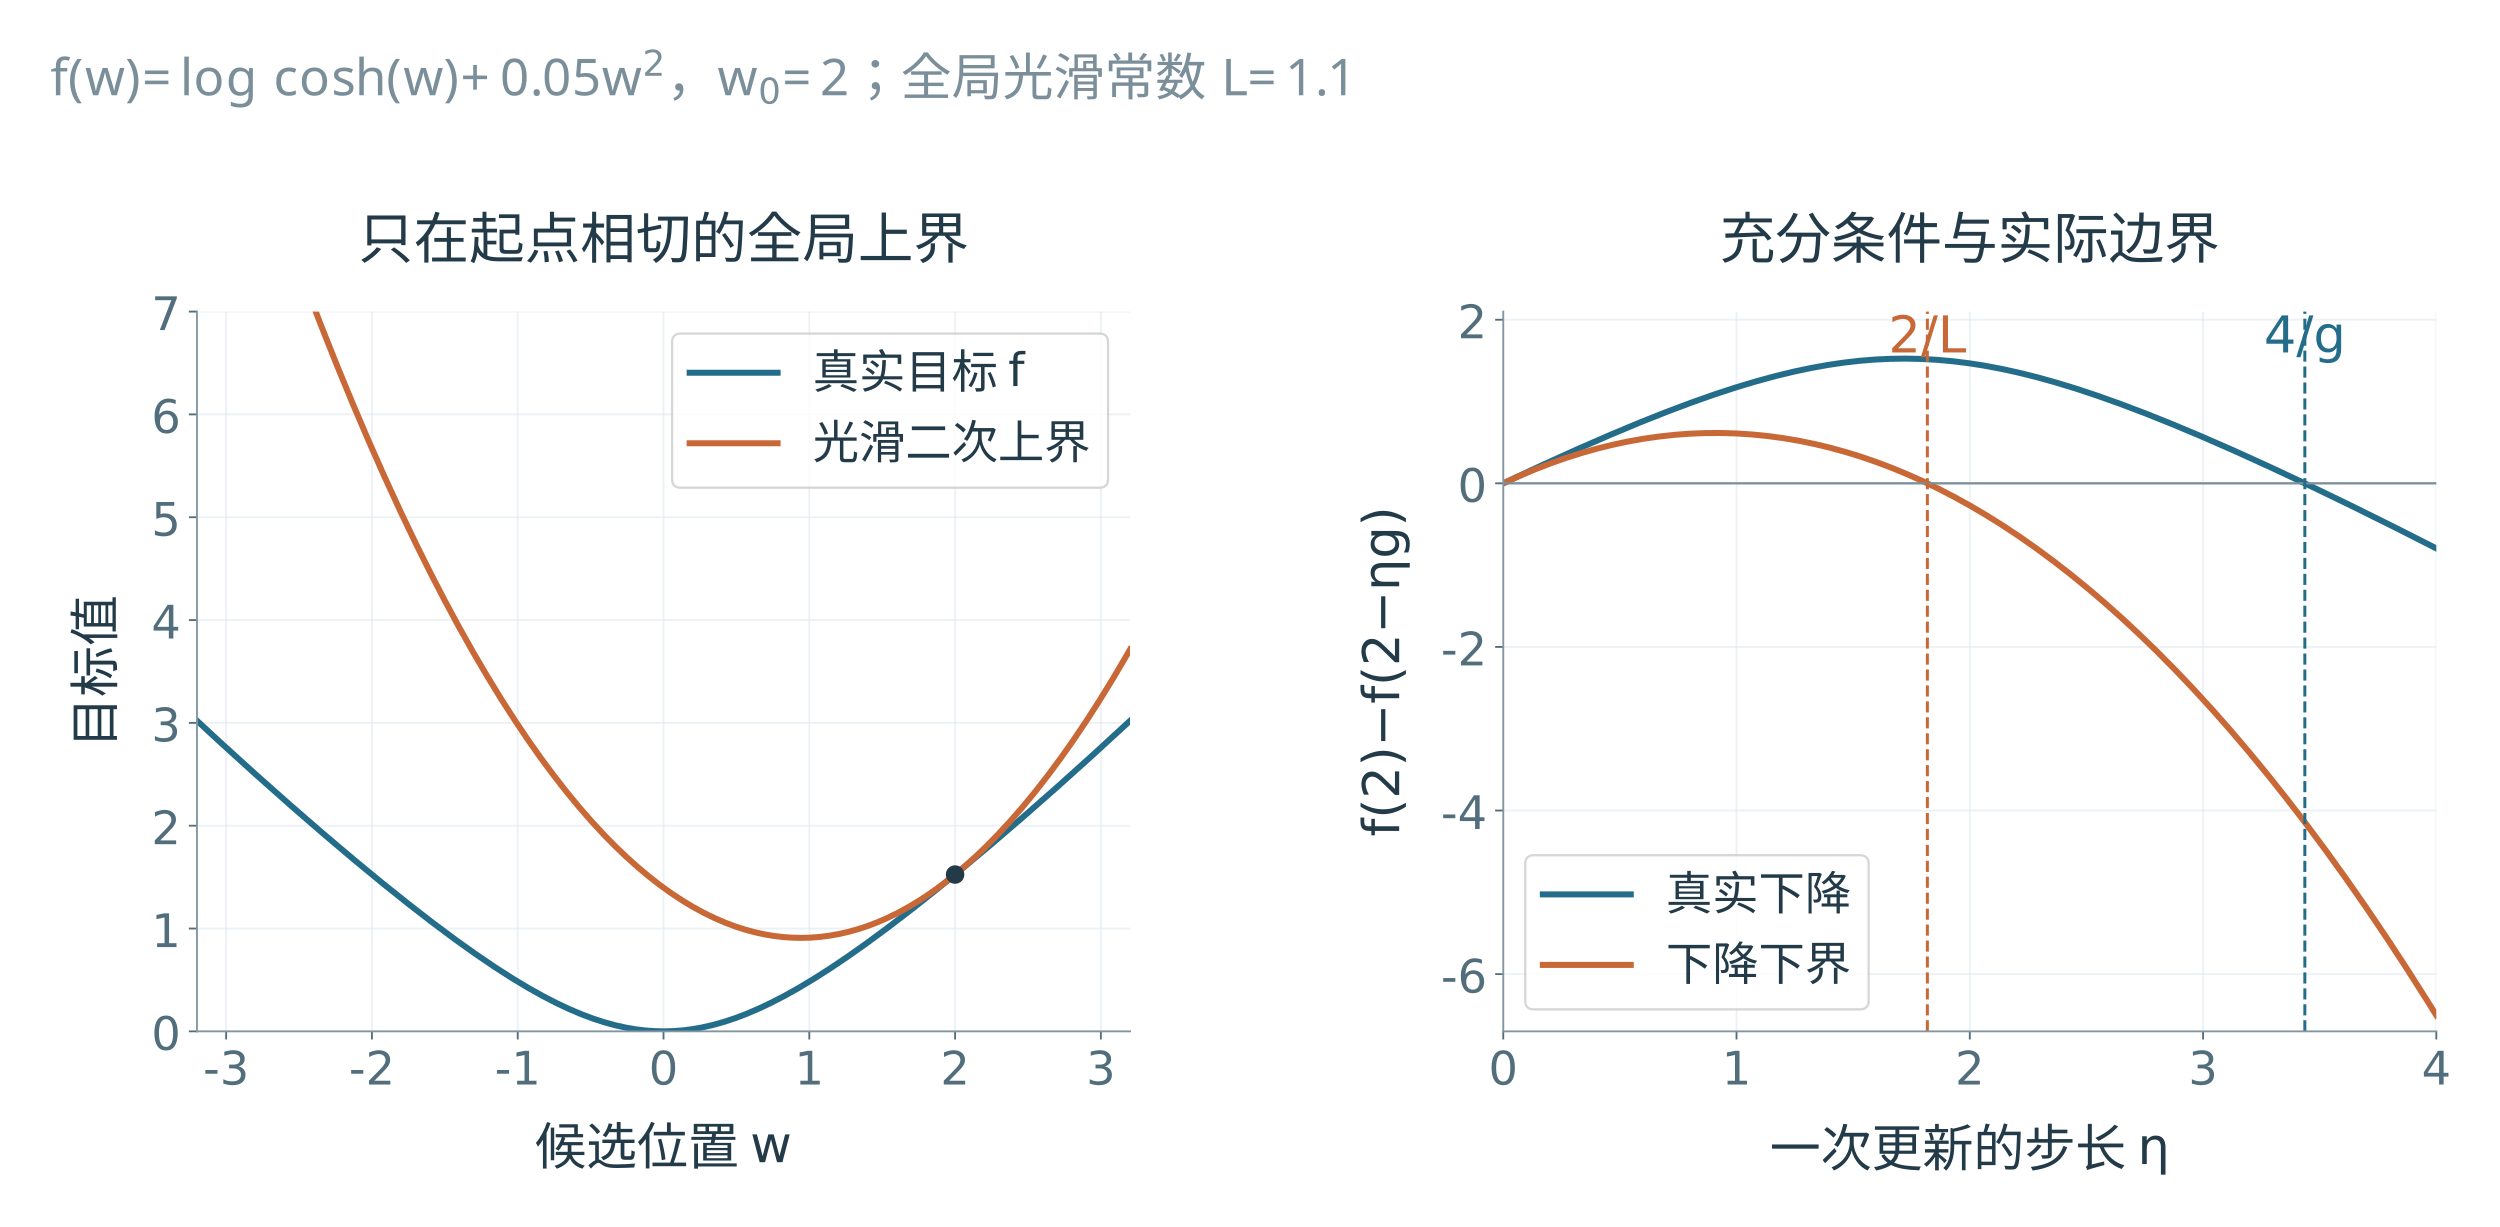
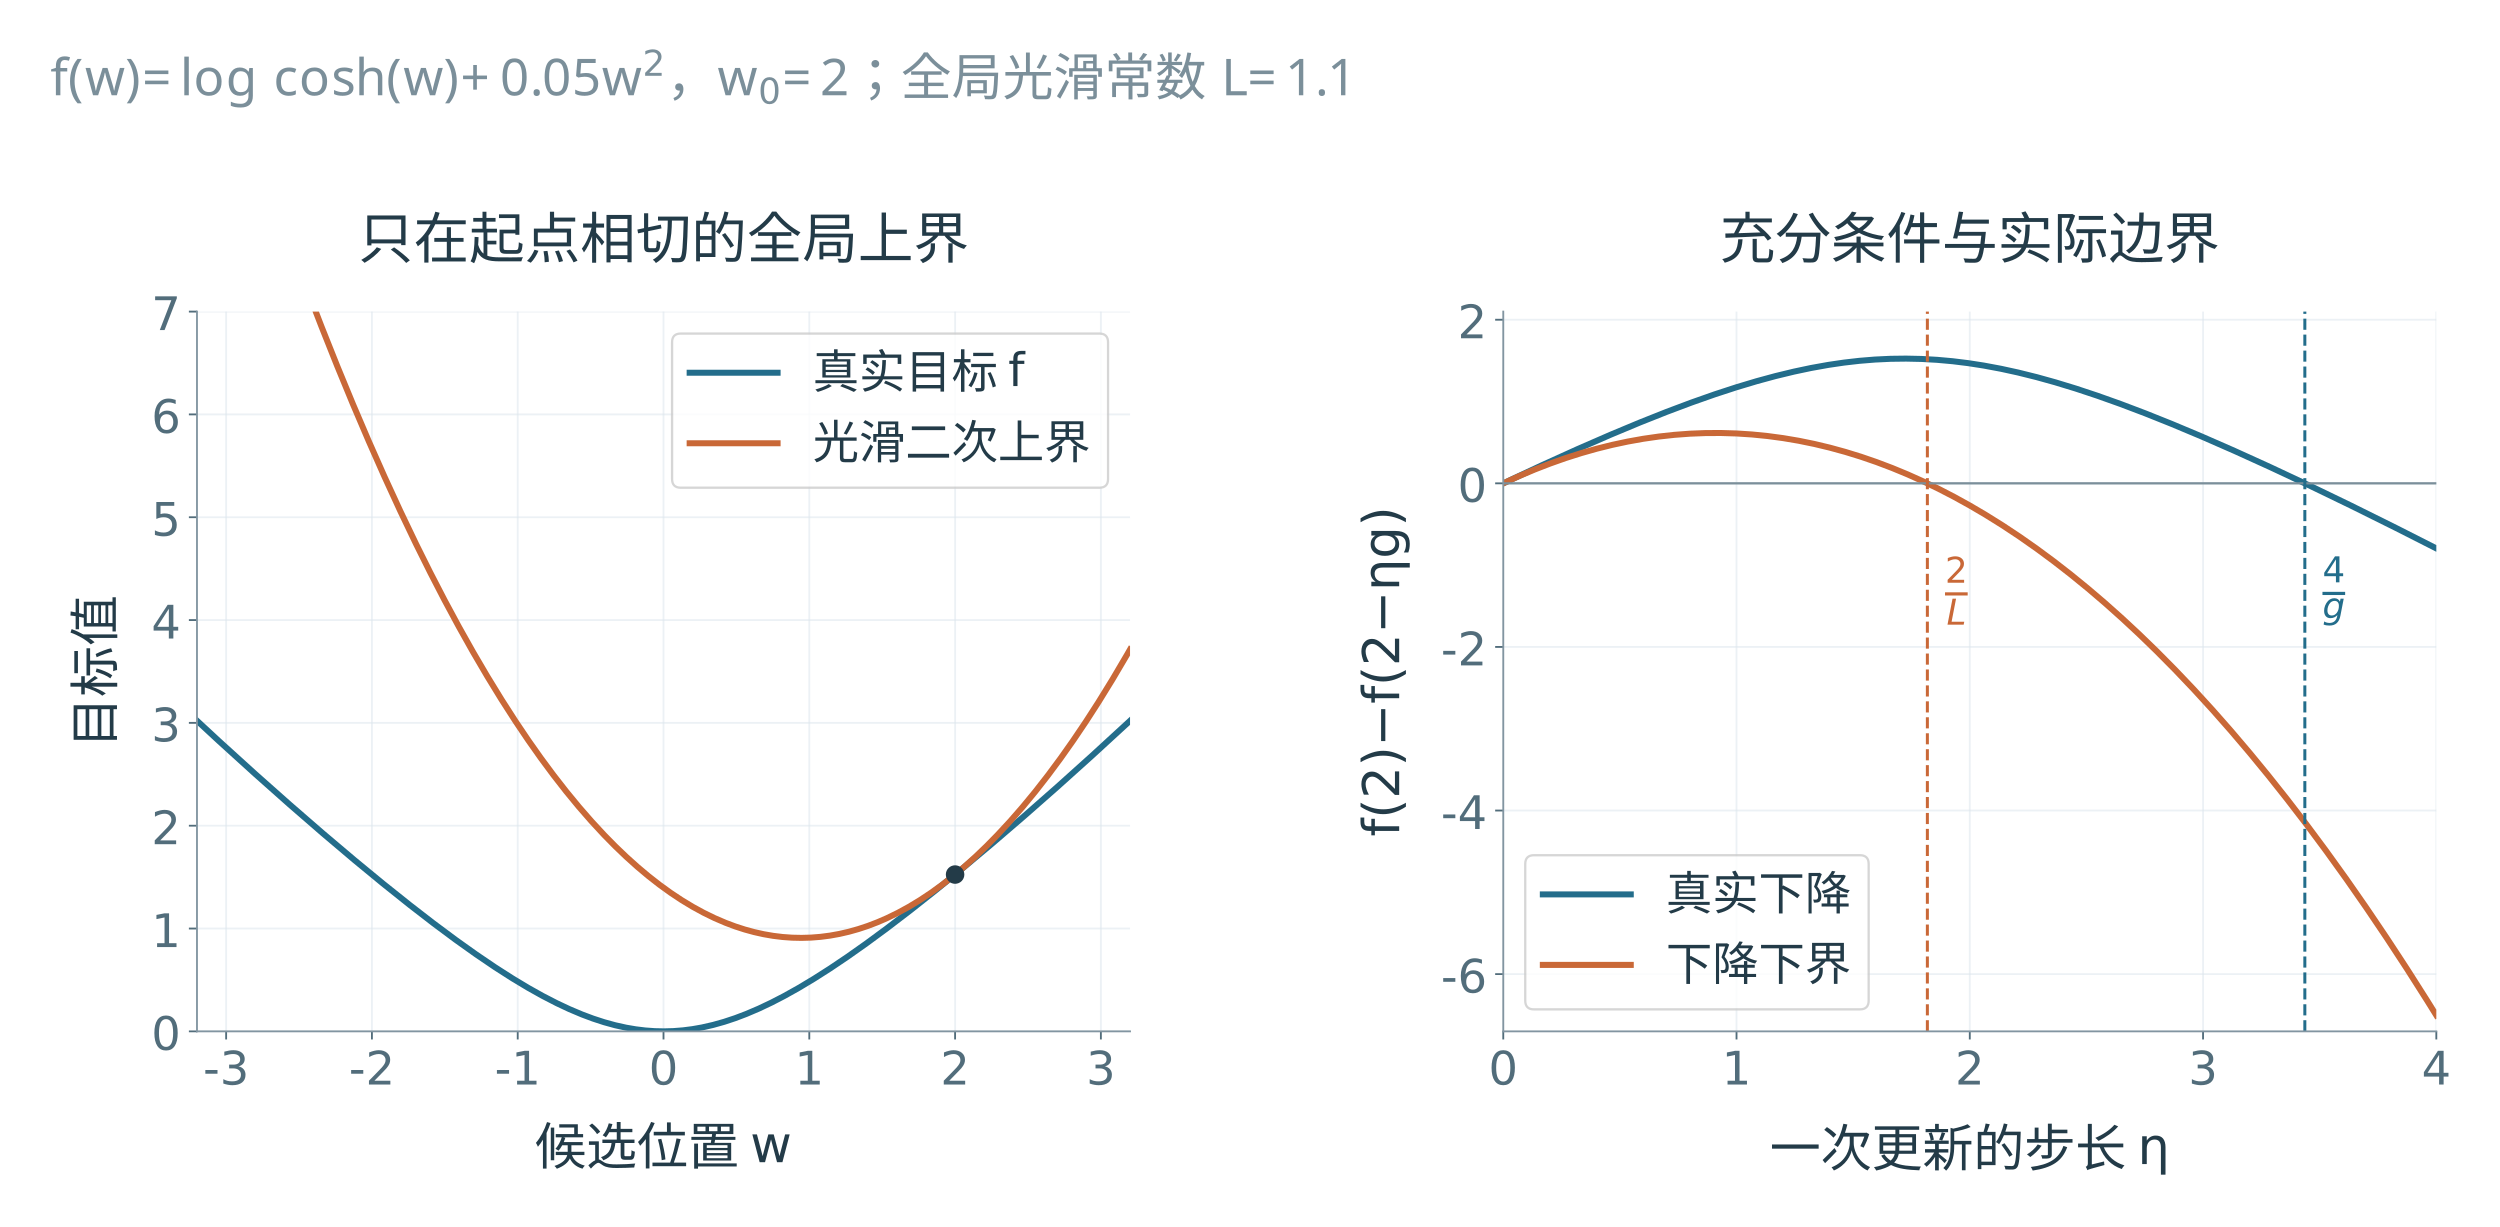
<svg xmlns="http://www.w3.org/2000/svg" xmlns:xlink="http://www.w3.org/1999/xlink" width="1152pt" height="565.081pt" viewBox="30.08 40.32 1080.32 529.92" version="1.1">
  <defs>
    <style type="text/css">*{stroke-linejoin: round; stroke-linecap: butt}</style>
  </defs>
  <g id="figure_1">
    <g id="patch_1">
      <path d="M 0 648 L 1152 648 L 1152 0 L 0 0 z " style="fill: #ffffff" />
    </g>
    <g id="axes_1">
      <g id="patch_2">
        <path d="M 115.2 486 L 518.4 486 L 518.4 174.96 L 115.2 174.96 z " style="fill: #ffffff" />
      </g>
      <g id="matplotlib.axis_1">
        <g id="xtick_1">
          <g id="line2d_1">
            <path d="M 127.8 486 L 127.8 174.96 " clip-path="url(#pe121638368)" style="fill: none; stroke: #dce6ec; stroke-opacity: 0.55; stroke-width: 0.8; stroke-linecap: square" />
          </g>
          <g id="line2d_2">
            <defs>
              <path id="m5c5f567e48" d="M 0 0 L 0 3.5 " style="stroke: #526d7b; stroke-width: 0.8" />
            </defs>
            <g>
              <use xlink:href="#m5c5f567e48" x="127.8" y="486" style="fill: #526d7b; stroke: #526d7b; stroke-width: 0.8" />
            </g>
          </g>
          <g id="text_1">
            <text style="font-size: 20px; font-family: 'Microsoft YaHei', 'DejaVu Sans'; text-anchor: middle; fill: #526d7b" x="127.8" y="508.988" transform="rotate(-0 127.8 508.9875)">-3</text>
          </g>
        </g>
        <g id="xtick_2">
          <g id="line2d_3">
            <path d="M 190.8 486 L 190.8 174.96 " clip-path="url(#pe121638368)" style="fill: none; stroke: #dce6ec; stroke-opacity: 0.55; stroke-width: 0.8; stroke-linecap: square" />
          </g>
          <g id="line2d_4">
            <g>
              <use xlink:href="#m5c5f567e48" x="190.8" y="486" style="fill: #526d7b; stroke: #526d7b; stroke-width: 0.8" />
            </g>
          </g>
          <g id="text_2">
            <text style="font-size: 20px; font-family: 'Microsoft YaHei', 'DejaVu Sans'; text-anchor: middle; fill: #526d7b" x="190.8" y="508.988" transform="rotate(-0 190.8 508.9875)">-2</text>
          </g>
        </g>
        <g id="xtick_3">
          <g id="line2d_5">
            <path d="M 253.8 486 L 253.8 174.96 " clip-path="url(#pe121638368)" style="fill: none; stroke: #dce6ec; stroke-opacity: 0.55; stroke-width: 0.8; stroke-linecap: square" />
          </g>
          <g id="line2d_6">
            <g>
              <use xlink:href="#m5c5f567e48" x="253.8" y="486" style="fill: #526d7b; stroke: #526d7b; stroke-width: 0.8" />
            </g>
          </g>
          <g id="text_3">
            <text style="font-size: 20px; font-family: 'Microsoft YaHei', 'DejaVu Sans'; text-anchor: middle; fill: #526d7b" x="253.8" y="508.988" transform="rotate(-0 253.8 508.9875)">-1</text>
          </g>
        </g>
        <g id="xtick_4">
          <g id="line2d_7">
            <path d="M 316.8 486 L 316.8 174.96 " clip-path="url(#pe121638368)" style="fill: none; stroke: #dce6ec; stroke-opacity: 0.55; stroke-width: 0.8; stroke-linecap: square" />
          </g>
          <g id="line2d_8">
            <g>
              <use xlink:href="#m5c5f567e48" x="316.8" y="486" style="fill: #526d7b; stroke: #526d7b; stroke-width: 0.8" />
            </g>
          </g>
          <g id="text_4">
            <text style="font-size: 20px; font-family: 'Microsoft YaHei', 'DejaVu Sans'; text-anchor: middle; fill: #526d7b" x="316.8" y="508.988" transform="rotate(-0 316.8 508.9875)">0</text>
          </g>
        </g>
        <g id="xtick_5">
          <g id="line2d_9">
            <path d="M 379.8 486 L 379.8 174.96 " clip-path="url(#pe121638368)" style="fill: none; stroke: #dce6ec; stroke-opacity: 0.55; stroke-width: 0.8; stroke-linecap: square" />
          </g>
          <g id="line2d_10">
            <g>
              <use xlink:href="#m5c5f567e48" x="379.8" y="486" style="fill: #526d7b; stroke: #526d7b; stroke-width: 0.8" />
            </g>
          </g>
          <g id="text_5">
            <text style="font-size: 20px; font-family: 'Microsoft YaHei', 'DejaVu Sans'; text-anchor: middle; fill: #526d7b" x="379.8" y="508.988" transform="rotate(-0 379.8 508.9875)">1</text>
          </g>
        </g>
        <g id="xtick_6">
          <g id="line2d_11">
            <path d="M 442.8 486 L 442.8 174.96 " clip-path="url(#pe121638368)" style="fill: none; stroke: #dce6ec; stroke-opacity: 0.55; stroke-width: 0.8; stroke-linecap: square" />
          </g>
          <g id="line2d_12">
            <g>
              <use xlink:href="#m5c5f567e48" x="442.8" y="486" style="fill: #526d7b; stroke: #526d7b; stroke-width: 0.8" />
            </g>
          </g>
          <g id="text_6">
            <text style="font-size: 20px; font-family: 'Microsoft YaHei', 'DejaVu Sans'; text-anchor: middle; fill: #526d7b" x="442.8" y="508.988" transform="rotate(-0 442.8 508.9875)">2</text>
          </g>
        </g>
        <g id="xtick_7">
          <g id="line2d_13">
            <path d="M 505.8 486 L 505.8 174.96 " clip-path="url(#pe121638368)" style="fill: none; stroke: #dce6ec; stroke-opacity: 0.55; stroke-width: 0.8; stroke-linecap: square" />
          </g>
          <g id="line2d_14">
            <g>
              <use xlink:href="#m5c5f567e48" x="505.8" y="486" style="fill: #526d7b; stroke: #526d7b; stroke-width: 0.8" />
            </g>
          </g>
          <g id="text_7">
            <text style="font-size: 20px; font-family: 'Microsoft YaHei', 'DejaVu Sans'; text-anchor: middle; fill: #526d7b" x="505.8" y="508.988" transform="rotate(-0 505.8 508.9875)">3</text>
          </g>
        </g>
        <g id="text_8">
          <text style="font-size: 22px; font-family: 'Microsoft YaHei', 'DejaVu Sans'; text-anchor: middle; fill: #233b48" x="316.8" y="543.546" transform="rotate(-0 316.8 543.5456)">候选位置 w</text>
        </g>
      </g>
      <g id="matplotlib.axis_2">
        <g id="ytick_1">
          <g id="line2d_15">
            <path d="M 115.2 486 L 518.4 486 " clip-path="url(#pe121638368)" style="fill: none; stroke: #dce6ec; stroke-opacity: 0.55; stroke-width: 0.8; stroke-linecap: square" />
          </g>
          <g id="line2d_16">
            <defs>
              <path id="mb8332b2b69" d="M 0 0 L -3.5 0 " style="stroke: #526d7b; stroke-width: 0.8" />
            </defs>
            <g>
              <use xlink:href="#mb8332b2b69" x="115.2" y="486" style="fill: #526d7b; stroke: #526d7b; stroke-width: 0.8" />
            </g>
          </g>
          <g id="text_9">
            <text style="font-size: 20px; font-family: 'Microsoft YaHei', 'DejaVu Sans'; text-anchor: end; fill: #526d7b" x="108.2" y="493.994" transform="rotate(-0 108.2 493.9937)">0</text>
          </g>
        </g>
        <g id="ytick_2">
          <g id="line2d_17">
            <path d="M 115.2 441.566 L 518.4 441.566 " clip-path="url(#pe121638368)" style="fill: none; stroke: #dce6ec; stroke-opacity: 0.55; stroke-width: 0.8; stroke-linecap: square" />
          </g>
          <g id="line2d_18">
            <g>
              <use xlink:href="#mb8332b2b69" x="115.2" y="441.566" style="fill: #526d7b; stroke: #526d7b; stroke-width: 0.8" />
            </g>
          </g>
          <g id="text_10">
            <text style="font-size: 20px; font-family: 'Microsoft YaHei', 'DejaVu Sans'; text-anchor: end; fill: #526d7b" x="108.2" y="449.559" transform="rotate(-0 108.2 449.5595)">1</text>
          </g>
        </g>
        <g id="ytick_3">
          <g id="line2d_19">
            <path d="M 115.2 397.131 L 518.4 397.131 " clip-path="url(#pe121638368)" style="fill: none; stroke: #dce6ec; stroke-opacity: 0.55; stroke-width: 0.8; stroke-linecap: square" />
          </g>
          <g id="line2d_20">
            <g>
              <use xlink:href="#mb8332b2b69" x="115.2" y="397.131" style="fill: #526d7b; stroke: #526d7b; stroke-width: 0.8" />
            </g>
          </g>
          <g id="text_11">
            <text style="font-size: 20px; font-family: 'Microsoft YaHei', 'DejaVu Sans'; text-anchor: end; fill: #526d7b" x="108.2" y="405.125" transform="rotate(-0 108.2 405.1252)">2</text>
          </g>
        </g>
        <g id="ytick_4">
          <g id="line2d_21">
            <path d="M 115.2 352.697 L 518.4 352.697 " clip-path="url(#pe121638368)" style="fill: none; stroke: #dce6ec; stroke-opacity: 0.55; stroke-width: 0.8; stroke-linecap: square" />
          </g>
          <g id="line2d_22">
            <g>
              <use xlink:href="#mb8332b2b69" x="115.2" y="352.697" style="fill: #526d7b; stroke: #526d7b; stroke-width: 0.8" />
            </g>
          </g>
          <g id="text_12">
            <text style="font-size: 20px; font-family: 'Microsoft YaHei', 'DejaVu Sans'; text-anchor: end; fill: #526d7b" x="108.2" y="360.691" transform="rotate(-0 108.2 360.6909)">3</text>
          </g>
        </g>
        <g id="ytick_5">
          <g id="line2d_23">
            <path d="M 115.2 308.263 L 518.4 308.263 " clip-path="url(#pe121638368)" style="fill: none; stroke: #dce6ec; stroke-opacity: 0.55; stroke-width: 0.8; stroke-linecap: square" />
          </g>
          <g id="line2d_24">
            <g>
              <use xlink:href="#mb8332b2b69" x="115.2" y="308.263" style="fill: #526d7b; stroke: #526d7b; stroke-width: 0.8" />
            </g>
          </g>
          <g id="text_13">
            <text style="font-size: 20px; font-family: 'Microsoft YaHei', 'DejaVu Sans'; text-anchor: end; fill: #526d7b" x="108.2" y="316.257" transform="rotate(-0 108.2 316.2566)">4</text>
          </g>
        </g>
        <g id="ytick_6">
          <g id="line2d_25">
            <path d="M 115.2 263.829 L 518.4 263.829 " clip-path="url(#pe121638368)" style="fill: none; stroke: #dce6ec; stroke-opacity: 0.55; stroke-width: 0.8; stroke-linecap: square" />
          </g>
          <g id="line2d_26">
            <g>
              <use xlink:href="#mb8332b2b69" x="115.2" y="263.829" style="fill: #526d7b; stroke: #526d7b; stroke-width: 0.8" />
            </g>
          </g>
          <g id="text_14">
            <text style="font-size: 20px; font-family: 'Microsoft YaHei', 'DejaVu Sans'; text-anchor: end; fill: #526d7b" x="108.2" y="271.822" transform="rotate(-0 108.2 271.8223)">5</text>
          </g>
        </g>
        <g id="ytick_7">
          <g id="line2d_27">
            <path d="M 115.2 219.394 L 518.4 219.394 " clip-path="url(#pe121638368)" style="fill: none; stroke: #dce6ec; stroke-opacity: 0.55; stroke-width: 0.8; stroke-linecap: square" />
          </g>
          <g id="line2d_28">
            <g>
              <use xlink:href="#mb8332b2b69" x="115.2" y="219.394" style="fill: #526d7b; stroke: #526d7b; stroke-width: 0.8" />
            </g>
          </g>
          <g id="text_15">
            <text style="font-size: 20px; font-family: 'Microsoft YaHei', 'DejaVu Sans'; text-anchor: end; fill: #526d7b" x="108.2" y="227.388" transform="rotate(-0 108.2 227.388)">6</text>
          </g>
        </g>
        <g id="ytick_8">
          <g id="line2d_29">
            <path d="M 115.2 174.96 L 518.4 174.96 " clip-path="url(#pe121638368)" style="fill: none; stroke: #dce6ec; stroke-opacity: 0.55; stroke-width: 0.8; stroke-linecap: square" />
          </g>
          <g id="line2d_30">
            <g>
              <use xlink:href="#mb8332b2b69" x="115.2" y="174.96" style="fill: #526d7b; stroke: #526d7b; stroke-width: 0.8" />
            </g>
          </g>
          <g id="text_16">
            <text style="font-size: 20px; font-family: 'Microsoft YaHei', 'DejaVu Sans'; text-anchor: end; fill: #526d7b" x="108.2" y="182.954" transform="rotate(-0 108.2 182.9538)">7</text>
          </g>
        </g>
        <g id="text_17">
          <text style="font-size: 22px; font-family: 'Microsoft YaHei', 'DejaVu Sans'; text-anchor: middle; fill: #233b48" x="79.003" y="330.48" transform="rotate(-90 79.00281 330.48)">目标值</text>
        </g>
      </g>
      <g id="line2d_31">
        <path d="M 108.9 345.911 L 124.597 360.46 L 140.295 374.707 L 155.31 388.038 L 169.643 400.473 L 183.292 412.022 L 195.577 422.138 L 207.18 431.409 L 217.417 439.32 L 226.972 446.432 L 235.845 452.756 L 244.035 458.309 L 251.542 463.117 L 258.368 467.217 L 264.51 470.654 L 270.652 473.822 L 276.113 476.387 L 281.572 478.693 L 286.35 480.481 L 291.127 482.04 L 295.905 483.355 L 300.683 484.416 L 304.777 485.115 L 308.873 485.614 L 312.967 485.91 L 317.062 486 L 321.158 485.883 L 325.252 485.561 L 329.348 485.036 L 333.442 484.312 L 338.22 483.223 L 342.998 481.88 L 347.775 480.296 L 352.553 478.483 L 358.012 476.151 L 363.473 473.562 L 368.933 470.739 L 375.075 467.308 L 381.9 463.215 L 388.725 458.861 L 396.233 453.81 L 404.423 448.031 L 413.295 441.499 L 423.533 433.668 L 434.452 425.022 L 446.055 415.555 L 459.022 404.683 L 472.673 392.947 L 487.005 380.337 L 502.02 366.835 L 517.717 352.419 L 518.4 351.786 L 518.4 351.786 " clip-path="url(#pe121638368)" style="fill: none; stroke: #236d8b; stroke-width: 2.6; stroke-linecap: square" />
      </g>
      <g id="line2d_32">
        <path d="M 108.9 5.881 L 117.09 32.42 L 124.597 56.023 L 132.105 78.931 L 139.613 101.145 L 147.12 122.666 L 154.627 143.492 L 162.135 163.624 L 168.96 181.323 L 175.785 198.449 L 182.61 215.001 L 189.435 230.98 L 196.26 246.385 L 203.085 261.216 L 209.91 275.474 L 216.053 287.815 L 222.195 299.692 L 228.338 311.104 L 234.48 322.052 L 240.623 332.535 L 246.765 342.553 L 252.907 352.107 L 258.368 360.209 L 263.827 367.944 L 269.288 375.311 L 274.748 382.312 L 280.207 388.945 L 285.668 395.212 L 291.127 401.111 L 295.905 405.972 L 300.683 410.551 L 305.46 414.85 L 310.238 418.867 L 315.015 422.604 L 319.793 426.059 L 324.57 429.233 L 329.348 432.126 L 334.125 434.738 L 338.902 437.069 L 343.68 439.119 L 347.775 440.653 L 351.87 441.979 L 355.965 443.1 L 360.06 444.014 L 364.155 444.721 L 368.25 445.222 L 372.345 445.516 L 376.44 445.604 L 380.535 445.485 L 384.63 445.16 L 388.725 444.628 L 392.82 443.89 L 396.915 442.945 L 401.01 441.794 L 405.105 440.436 L 409.2 438.872 L 413.295 437.101 L 418.072 434.774 L 422.85 432.166 L 427.627 429.277 L 432.405 426.106 L 437.183 422.655 L 441.96 418.923 L 446.738 414.909 L 451.515 410.615 L 456.293 406.039 L 461.07 401.183 L 466.53 395.288 L 471.99 389.026 L 477.45 382.397 L 482.91 375.401 L 488.37 368.038 L 493.83 360.308 L 499.29 352.21 L 504.75 343.746 L 510.892 333.784 L 517.035 323.358 L 518.4 320.978 L 518.4 320.978 " clip-path="url(#pe121638368)" style="fill: none; stroke: #c96837; stroke-width: 2.6; stroke-linecap: square" />
      </g>
      <g id="line2d_33">
        <defs>
          <path id="ma62a1a0b35" d="M 0 3.5 C 0.928 3.5 1.819 3.131 2.475 2.475 C 3.131 1.819 3.5 0.928 3.5 0 C 3.5 -0.928 3.131 -1.819 2.475 -2.475 C 1.819 -3.131 0.928 -3.5 0 -3.5 C -0.928 -3.5 -1.819 -3.131 -2.475 -2.475 C -3.131 -1.819 -3.5 -0.928 -3.5 0 C -3.5 0.928 -3.131 1.819 -2.475 2.475 C -1.819 3.131 -0.928 3.5 0 3.5 z " style="stroke: #233b48" />
        </defs>
        <g clip-path="url(#pe121638368)">
          <use xlink:href="#ma62a1a0b35" x="442.8" y="418.238" style="fill: #233b48; stroke: #233b48" />
        </g>
      </g>
      <g id="patch_3">
        <path d="M 115.2 486 L 115.2 174.96 " style="fill: none; stroke: #8295a1; stroke-width: 0.8; stroke-linejoin: miter; stroke-linecap: square" />
      </g>
      <g id="patch_4">
        <path d="M 115.2 486 L 518.4 486 " style="fill: none; stroke: #8295a1; stroke-width: 0.8; stroke-linejoin: miter; stroke-linecap: square" />
      </g>
      <g id="text_18">
        <text style="font-size: 24px; font-family: 'Microsoft YaHei', 'DejaVu Sans'; text-anchor: middle; fill: #233b48" x="316.8" y="151.96" transform="rotate(-0 316.8 151.96)">只在起点相切的全局上界</text>
      </g>
      <g id="legend_1">
        <g id="patch_5">
          <path d="M 324.3 251.079 L 505.1 251.079 Q 508.9 251.079 508.9 247.279 L 508.9 188.26 Q 508.9 184.46 505.1 184.46 L 324.3 184.46 Q 320.5 184.46 320.5 188.26 L 320.5 247.279 Q 320.5 251.079 324.3 251.079 z " style="fill: #ffffff; opacity: 0.8; stroke: #cccccc; stroke-linejoin: miter" />
        </g>
        <g id="line2d_34">
          <path d="M 328.1 201.398 L 347.1 201.398 L 366.1 201.398 " style="fill: none; stroke: #236d8b; stroke-width: 2.6; stroke-linecap: square" />
        </g>
        <g id="text_19">
          <text style="font-size: 20px; font-family: 'Microsoft YaHei', 'DejaVu Sans'; text-anchor: start; fill: #233b48" x="381.3" y="208.048" transform="rotate(-0 381.3 208.0475)">真实目标 f</text>
        </g>
        <g id="line2d_35">
          <path d="M 328.1 231.857 L 347.1 231.857 L 366.1 231.857 " style="fill: none; stroke: #c96837; stroke-width: 2.6; stroke-linecap: square" />
        </g>
        <g id="text_20">
          <text style="font-size: 20px; font-family: 'Microsoft YaHei', 'DejaVu Sans'; text-anchor: start; fill: #233b48" x="381.3" y="238.507" transform="rotate(-0 381.3 238.5069)">光滑二次上界</text>
        </g>
      </g>
    </g>
    <g id="axes_2">
      <g id="patch_6">
        <path d="M 679.68 486 L 1082.88 486 L 1082.88 174.96 L 679.68 174.96 z " style="fill: #ffffff" />
      </g>
      <g id="matplotlib.axis_3">
        <g id="xtick_8">
          <g id="line2d_36">
            <path d="M 679.68 486 L 679.68 174.96 " clip-path="url(#p5f5c3897b5)" style="fill: none; stroke: #dce6ec; stroke-opacity: 0.55; stroke-width: 0.8; stroke-linecap: square" />
          </g>
          <g id="line2d_37">
            <g>
              <use xlink:href="#m5c5f567e48" x="679.68" y="486" style="fill: #526d7b; stroke: #526d7b; stroke-width: 0.8" />
            </g>
          </g>
          <g id="text_21">
            <text style="font-size: 20px; font-family: 'Microsoft YaHei', 'DejaVu Sans'; text-anchor: middle; fill: #526d7b" x="679.68" y="508.988" transform="rotate(-0 679.68 508.9875)">0</text>
          </g>
        </g>
        <g id="xtick_9">
          <g id="line2d_38">
            <path d="M 780.48 486 L 780.48 174.96 " clip-path="url(#p5f5c3897b5)" style="fill: none; stroke: #dce6ec; stroke-opacity: 0.55; stroke-width: 0.8; stroke-linecap: square" />
          </g>
          <g id="line2d_39">
            <g>
              <use xlink:href="#m5c5f567e48" x="780.48" y="486" style="fill: #526d7b; stroke: #526d7b; stroke-width: 0.8" />
            </g>
          </g>
          <g id="text_22">
            <text style="font-size: 20px; font-family: 'Microsoft YaHei', 'DejaVu Sans'; text-anchor: middle; fill: #526d7b" x="780.48" y="508.988" transform="rotate(-0 780.48 508.9875)">1</text>
          </g>
        </g>
        <g id="xtick_10">
          <g id="line2d_40">
            <path d="M 881.28 486 L 881.28 174.96 " clip-path="url(#p5f5c3897b5)" style="fill: none; stroke: #dce6ec; stroke-opacity: 0.55; stroke-width: 0.8; stroke-linecap: square" />
          </g>
          <g id="line2d_41">
            <g>
              <use xlink:href="#m5c5f567e48" x="881.28" y="486" style="fill: #526d7b; stroke: #526d7b; stroke-width: 0.8" />
            </g>
          </g>
          <g id="text_23">
            <text style="font-size: 20px; font-family: 'Microsoft YaHei', 'DejaVu Sans'; text-anchor: middle; fill: #526d7b" x="881.28" y="508.988" transform="rotate(-0 881.28 508.9875)">2</text>
          </g>
        </g>
        <g id="xtick_11">
          <g id="line2d_42">
            <path d="M 982.08 486 L 982.08 174.96 " clip-path="url(#p5f5c3897b5)" style="fill: none; stroke: #dce6ec; stroke-opacity: 0.55; stroke-width: 0.8; stroke-linecap: square" />
          </g>
          <g id="line2d_43">
            <g>
              <use xlink:href="#m5c5f567e48" x="982.08" y="486" style="fill: #526d7b; stroke: #526d7b; stroke-width: 0.8" />
            </g>
          </g>
          <g id="text_24">
            <text style="font-size: 20px; font-family: 'Microsoft YaHei', 'DejaVu Sans'; text-anchor: middle; fill: #526d7b" x="982.08" y="508.988" transform="rotate(-0 982.08 508.9875)">3</text>
          </g>
        </g>
        <g id="xtick_12">
          <g id="line2d_44">
            <path d="M 1082.88 486 L 1082.88 174.96 " clip-path="url(#p5f5c3897b5)" style="fill: none; stroke: #dce6ec; stroke-opacity: 0.55; stroke-width: 0.8; stroke-linecap: square" />
          </g>
          <g id="line2d_45">
            <g>
              <use xlink:href="#m5c5f567e48" x="1082.88" y="486" style="fill: #526d7b; stroke: #526d7b; stroke-width: 0.8" />
            </g>
          </g>
          <g id="text_25">
            <text style="font-size: 20px; font-family: 'Microsoft YaHei', 'DejaVu Sans'; text-anchor: middle; fill: #526d7b" x="1082.88" y="508.988" transform="rotate(-0 1082.88 508.9875)">4</text>
          </g>
        </g>
        <g id="text_26">
          <text style="font-size: 22px; font-family: 'Microsoft YaHei', 'DejaVu Sans'; text-anchor: middle; fill: #233b48" x="881.28" y="544.36" transform="rotate(-0 881.28 544.3603)">一次更新的步长 η</text>
        </g>
      </g>
      <g id="matplotlib.axis_4">
        <g id="ytick_9">
          <g id="line2d_46">
            <path d="M 679.68 461.258 L 1082.88 461.258 " clip-path="url(#p5f5c3897b5)" style="fill: none; stroke: #dce6ec; stroke-opacity: 0.55; stroke-width: 0.8; stroke-linecap: square" />
          </g>
          <g id="line2d_47">
            <g>
              <use xlink:href="#mb8332b2b69" x="679.68" y="461.258" style="fill: #526d7b; stroke: #526d7b; stroke-width: 0.8" />
            </g>
          </g>
          <g id="text_27">
            <text style="font-size: 20px; font-family: 'Microsoft YaHei', 'DejaVu Sans'; text-anchor: end; fill: #526d7b" x="672.68" y="469.252" transform="rotate(-0 672.68 469.2519)">-6</text>
          </g>
        </g>
        <g id="ytick_10">
          <g id="line2d_48">
            <path d="M 679.68 390.567 L 1082.88 390.567 " clip-path="url(#p5f5c3897b5)" style="fill: none; stroke: #dce6ec; stroke-opacity: 0.55; stroke-width: 0.8; stroke-linecap: square" />
          </g>
          <g id="line2d_49">
            <g>
              <use xlink:href="#mb8332b2b69" x="679.68" y="390.567" style="fill: #526d7b; stroke: #526d7b; stroke-width: 0.8" />
            </g>
          </g>
          <g id="text_28">
            <text style="font-size: 20px; font-family: 'Microsoft YaHei', 'DejaVu Sans'; text-anchor: end; fill: #526d7b" x="672.68" y="398.561" transform="rotate(-0 672.68 398.561)">-4</text>
          </g>
        </g>
        <g id="ytick_11">
          <g id="line2d_50">
            <path d="M 679.68 319.876 L 1082.88 319.876 " clip-path="url(#p5f5c3897b5)" style="fill: none; stroke: #dce6ec; stroke-opacity: 0.55; stroke-width: 0.8; stroke-linecap: square" />
          </g>
          <g id="line2d_51">
            <g>
              <use xlink:href="#mb8332b2b69" x="679.68" y="319.876" style="fill: #526d7b; stroke: #526d7b; stroke-width: 0.8" />
            </g>
          </g>
          <g id="text_29">
            <text style="font-size: 20px; font-family: 'Microsoft YaHei', 'DejaVu Sans'; text-anchor: end; fill: #526d7b" x="672.68" y="327.87" transform="rotate(-0 672.68 327.8701)">-2</text>
          </g>
        </g>
        <g id="ytick_12">
          <g id="line2d_52">
            <path d="M 679.68 249.185 L 1082.88 249.185 " clip-path="url(#p5f5c3897b5)" style="fill: none; stroke: #dce6ec; stroke-opacity: 0.55; stroke-width: 0.8; stroke-linecap: square" />
          </g>
          <g id="line2d_53">
            <g>
              <use xlink:href="#mb8332b2b69" x="679.68" y="249.185" style="fill: #526d7b; stroke: #526d7b; stroke-width: 0.8" />
            </g>
          </g>
          <g id="text_30">
            <text style="font-size: 20px; font-family: 'Microsoft YaHei', 'DejaVu Sans'; text-anchor: end; fill: #526d7b" x="672.68" y="257.179" transform="rotate(-0 672.68 257.1792)">0</text>
          </g>
        </g>
        <g id="ytick_13">
          <g id="line2d_54">
            <path d="M 679.68 178.495 L 1082.88 178.495 " clip-path="url(#p5f5c3897b5)" style="fill: none; stroke: #dce6ec; stroke-opacity: 0.55; stroke-width: 0.8; stroke-linecap: square" />
          </g>
          <g id="line2d_55">
            <g>
              <use xlink:href="#mb8332b2b69" x="679.68" y="178.495" style="fill: #526d7b; stroke: #526d7b; stroke-width: 0.8" />
            </g>
          </g>
          <g id="text_31">
            <text style="font-size: 20px; font-family: 'Microsoft YaHei', 'DejaVu Sans'; text-anchor: end; fill: #526d7b" x="672.68" y="186.488" transform="rotate(-0 672.68 186.4883)">2</text>
          </g>
        </g>
        <g id="text_32">
          <text style="font-size: 22px; font-family: 'Microsoft YaHei', 'DejaVu Sans'; text-anchor: middle; fill: #233b48" x="634.702" y="330.48" transform="rotate(-90 634.7025 330.48)">f(2)−f(2−ηg)</text>
        </g>
      </g>
      <g id="line2d_56">
        <path d="M 679.68 249.185 L 696.48 241.323 L 711.936 234.328 L 726.048 228.18 L 738.816 222.853 L 750.24 218.315 L 760.992 214.275 L 771.072 210.725 L 780.48 207.652 L 789.216 205.035 L 797.28 202.844 L 805.344 200.892 L 812.736 199.331 L 820.128 198.005 L 826.848 197.016 L 833.568 196.242 L 840.288 195.693 L 847.008 195.373 L 853.728 195.285 L 860.448 195.432 L 867.168 195.811 L 873.888 196.418 L 880.608 197.248 L 887.328 198.29 L 894.72 199.672 L 902.112 201.285 L 910.176 203.29 L 918.24 205.529 L 926.976 208.193 L 936.384 211.31 L 946.464 214.901 L 957.216 218.98 L 968.64 223.553 L 981.408 228.912 L 995.52 235.091 L 1010.976 242.113 L 1027.776 250 L 1045.92 258.769 L 1065.408 268.44 L 1082.88 277.307 L 1082.88 277.307 " clip-path="url(#p5f5c3897b5)" style="fill: none; stroke: #236d8b; stroke-width: 2.6; stroke-linecap: square" />
      </g>
      <g id="line2d_57">
        <path d="M 679.68 249.185 L 686.4 246.11 L 693.12 243.268 L 699.84 240.661 L 706.56 238.287 L 713.28 236.148 L 720 234.243 L 726.72 232.572 L 733.44 231.136 L 740.16 229.933 L 746.88 228.965 L 753.6 228.23 L 760.32 227.73 L 767.04 227.464 L 773.76 227.432 L 780.48 227.634 L 787.2 228.071 L 793.92 228.741 L 800.64 229.646 L 807.36 230.784 L 814.08 232.157 L 820.8 233.764 L 827.52 235.606 L 834.24 237.681 L 840.96 239.99 L 847.68 242.534 L 854.4 245.312 L 861.12 248.323 L 867.84 251.569 L 874.56 255.05 L 881.28 258.764 L 888 262.712 L 895.392 267.326 L 902.784 272.223 L 910.176 277.403 L 917.568 282.867 L 924.96 288.614 L 932.352 294.644 L 939.744 300.957 L 947.136 307.554 L 954.528 314.434 L 961.92 321.598 L 969.984 329.735 L 978.048 338.21 L 986.112 347.022 L 994.176 356.172 L 1002.24 365.658 L 1010.304 375.482 L 1018.368 385.642 L 1026.432 396.14 L 1035.168 407.893 L 1043.904 420.042 L 1052.64 432.587 L 1061.376 445.527 L 1070.112 458.863 L 1078.848 472.594 L 1082.88 479.066 L 1082.88 479.066 " clip-path="url(#p5f5c3897b5)" style="fill: none; stroke: #c96837; stroke-width: 2.6; stroke-linecap: square" />
      </g>
      <g id="line2d_58">
        <path d="M 679.68 249.185 L 1082.88 249.185 " clip-path="url(#p5f5c3897b5)" style="fill: none; stroke: #7b8f9a; stroke-linecap: square" />
      </g>
      <g id="line2d_59">
        <path d="M 862.953 486 L 862.953 174.96 " clip-path="url(#p5f5c3897b5)" style="fill: none; stroke-dasharray: 4.81,2.08; stroke-dashoffset: 0; stroke: #c96837; stroke-width: 1.3" />
      </g>
      <g id="line2d_60">
        <path d="M 1026.064 486 L 1026.064 174.96 " clip-path="url(#p5f5c3897b5)" style="fill: none; stroke-dasharray: 4.81,2.08; stroke-dashoffset: 0; stroke: #236d8b; stroke-width: 1.3" />
      </g>
      <g id="patch_7">
        <path d="M 679.68 486 L 679.68 174.96 " style="fill: none; stroke: #8295a1; stroke-width: 0.8; stroke-linejoin: miter; stroke-linecap: square" />
      </g>
      <g id="patch_8">
        <path d="M 679.68 486 L 1082.88 486 " style="fill: none; stroke: #8295a1; stroke-width: 0.8; stroke-linejoin: miter; stroke-linecap: square" />
      </g>
      <g id="text_33">
-         <text style="font-size: 22px; font-family: 'Microsoft YaHei', 'DejaVu Sans'; text-anchor: middle; fill: #c96837" x="862.953" y="192.633" transform="rotate(-0 862.9527 192.6327)">2/L</text>
+         <g transform="rotate(-0 862.9527 192.6327)">
+           <svg width="14.2" height="31.14" viewBox="0 0 14.2 31.14" version="1.1" x="869.853" y="280" overflow="visible">
+             <defs>
+               <style type="text/css">*{stroke-linejoin: round; stroke-linecap: butt}</style>
+             </defs>
+             <g id="frac349_figure_1">
+               <g id="frac349_patch_1">
+                 <path d="M 0 31.14  L 14.2 31.14  L 14.2 0  L 0 0  L 0 31.14  z " style="fill: none" />
+               </g>
+               <g id="frac349_text_1">
+                 <g style="fill: #c96837" transform="translate(0.72 21.84) scale(0.22 -0.22)">
+                   <defs>
+                     <path id="frac349_DejaVuSans-32" d="M 1228 531  L 3431 531  L 3431 0  L 469 0  L 469 531  Q 828 903 1448 1529  Q 2069 2156 2228 2338  Q 2531 2678 2651 2914  Q 2772 3150 2772 3378  Q 2772 3750 2511 3984  Q 2250 4219 1831 4219  Q 1534 4219 1204 4116  Q 875 4013 500 3803  L 500 4441  Q 881 4594 1212 4672  Q 1544 4750 1819 4750  Q 2544 4750 2975 4387  Q 3406 4025 3406 3419  Q 3406 3131 3298 2873  Q 3191 2616 2906 2266  Q 2828 2175 2409 1742  Q 1991 1309 1228 531  z " transform="scale(0.015625)" />
+                     <path id="frac349_DejaVuSans-Oblique-4c" d="M 1075 4666  L 1709 4666  L 909 525  L 3181 525  L 3078 0  L 172 0  L 1075 4666  z " transform="scale(0.015625)" />
+                   </defs>
+                   <use xlink:href="#frac349_DejaVuSans-32" transform="translate(0 44.04688) scale(0.7)" />
+                   <use xlink:href="#frac349_DejaVuSans-Oblique-4c" transform="translate(3 -38.2375) scale(0.7)" />
+                   <path d="M 0 19.047  L 0 25.297  L 44.536 25.297  L 44.536 19.047  L 0 19.047  z " />
+                 </g>
+               </g>
+             </g>
+           </svg>
+         </g>
      </g>
      <g id="text_34">
-         <text style="font-size: 22px; font-family: 'Microsoft YaHei', 'DejaVu Sans'; text-anchor: middle; fill: #236d8b" x="1026.064" y="192.633" transform="rotate(-0 1026.064 192.6327)">4/g</text>
+         <g transform="rotate(-0 1026.064 192.6327)">
+           <svg width="14.2" height="31.58" viewBox="0 0 14.2 31.58" version="1.1" x="1032.964" y="280" overflow="visible">
+             <defs>
+               <style type="text/css">*{stroke-linejoin: round; stroke-linecap: butt}</style>
+             </defs>
+             <g id="frac372_figure_1">
+               <g id="frac372_patch_1">
+                 <path d="M 0 31.58  L 14.2 31.58  L 14.2 0  L 0 0  L 0 31.58  z " style="fill: none" />
+               </g>
+               <g id="frac372_text_1">
+                 <g style="fill: #236d8b" transform="translate(0.72 21.62) scale(0.22 -0.22)">
+                   <defs>
+                     <path id="frac372_DejaVuSans-34" d="M 2419 4116  L 825 1625  L 2419 1625  L 2419 4116  z M 2253 4666  L 3047 4666  L 3047 1625  L 3713 1625  L 3713 1100  L 3047 1100  L 3047 0  L 2419 0  L 2419 1100  L 313 1100  L 313 1709  L 2253 4666  z " transform="scale(0.015625)" />
+                     <path id="frac372_DejaVuSans-Oblique-67" d="M 3816 3500  L 3219 434  Q 3047 -456 2561 -893  Q 2075 -1331 1253 -1331  Q 950 -1331 690 -1286  Q 431 -1241 206 -1147  L 313 -588  Q 525 -725 762 -790  Q 1000 -856 1269 -856  Q 1816 -856 2167 -557  Q 2519 -259 2631 300  L 2681 563  Q 2441 288 2122 144  Q 1803 0 1434 0  Q 903 0 598 351  Q 294 703 294 1319  Q 294 1803 478 2267  Q 663 2731 997 3091  Q 1219 3328 1514 3456  Q 1809 3584 2131 3584  Q 2484 3584 2746 3420  Q 3009 3256 3138 2956  L 3238 3500  L 3816 3500  z M 2950 2216  Q 2950 2641 2750 2872  Q 2550 3103 2181 3103  Q 1953 3103 1747 3012  Q 1541 2922 1394 2759  Q 1156 2491 1023 2127  Q 891 1763 891 1375  Q 891 944 1092 712  Q 1294 481 1672 481  Q 2219 481 2584 976  Q 2950 1472 2950 2216  z " transform="scale(0.015625)" />
+                   </defs>
+                   <use xlink:href="#frac372_DejaVuSans-34" transform="translate(0 43.96563) scale(0.7)" />
+                   <use xlink:href="#frac372_DejaVuSans-Oblique-67" transform="translate(0 -26.48438) scale(0.7)" />
+                   <path d="M 0 18.966  L 0 25.216  L 44.536 25.216  L 44.536 18.966  L 0 18.966  z " />
+                 </g>
+               </g>
+             </g>
+           </svg>
+         </g>
      </g>
      <g id="text_35">
        <text style="font-size: 24px; font-family: 'Microsoft YaHei', 'DejaVu Sans'; text-anchor: middle; fill: #233b48" x="881.28" y="151.96" transform="rotate(-0 881.28 151.96)">充分条件与实际边界</text>
      </g>
      <g id="legend_2">
        <g id="patch_9">
          <path d="M 692.98 476.5 L 833.78 476.5 Q 837.58 476.5 837.58 472.7 L 837.58 413.681 Q 837.58 409.881 833.78 409.881 L 692.98 409.881 Q 689.18 409.881 689.18 413.681 L 689.18 472.7 Q 689.18 476.5 692.98 476.5 z " style="fill: #ffffff; opacity: 0.8; stroke: #cccccc; stroke-linejoin: miter" />
        </g>
        <g id="line2d_61">
          <path d="M 696.78 426.819 L 715.78 426.819 L 734.78 426.819 " style="fill: none; stroke: #236d8b; stroke-width: 2.6; stroke-linecap: square" />
        </g>
        <g id="text_36">
          <text style="font-size: 20px; font-family: 'Microsoft YaHei', 'DejaVu Sans'; text-anchor: start; fill: #233b48" x="749.98" y="433.469" transform="rotate(-0 749.98 433.4688)">真实下降</text>
        </g>
        <g id="line2d_62">
          <path d="M 696.78 457.278 L 715.78 457.278 L 734.78 457.278 " style="fill: none; stroke: #c96837; stroke-width: 2.6; stroke-linecap: square" />
        </g>
        <g id="text_37">
          <text style="font-size: 20px; font-family: 'Microsoft YaHei', 'DejaVu Sans'; text-anchor: start; fill: #233b48" x="749.98" y="463.928" transform="rotate(-0 749.98 463.9281)">下降下界</text>
        </g>
      </g>
    </g>
    <g id="text_38">
   </g>
    <g id="text_39">
      <g style="fill: #7b8f9a" transform="translate(51.84 81.648)">
        <text>
          <tspan x="0" y="-0.148" style="font-size: 22px; font-family: 'Microsoft YaHei'; fill: #7b8f9a">f</tspan>
          <tspan x="7.627" y="-0.148" style="font-size: 22px; font-family: 'Microsoft YaHei'; fill: #7b8f9a">(</tspan>
          <tspan x="14.975" y="-0.148" style="font-size: 22px; font-family: 'Microsoft YaHei'; fill: #7b8f9a">w</tspan>
          <tspan x="32.345" y="-0.148" style="font-size: 22px; font-family: 'Microsoft YaHei'; fill: #7b8f9a">)</tspan>
          <tspan x="39.692" y="-0.148" style="font-size: 22px; font-family: 'Microsoft YaHei'; fill: #7b8f9a">=</tspan>
          <tspan x="56.01" y="-0.148" style="font-size: 22px; font-family: 'Microsoft YaHei'; fill: #7b8f9a">l</tspan>
          <tspan x="61.864" y="-0.148" style="font-size: 22px; font-family: 'Microsoft YaHei'; fill: #7b8f9a">o</tspan>
          <tspan x="75.851" y="-0.148" style="font-size: 22px; font-family: 'Microsoft YaHei'; fill: #7b8f9a">g</tspan>
          <tspan x="89.923" y="-0.148" style="font-size: 22px; font-family: 'Microsoft YaHei'; fill: #7b8f9a"> </tspan>
          <tspan x="96.433" y="-0.148" style="font-size: 22px; font-family: 'Microsoft YaHei'; fill: #7b8f9a">c</tspan>
          <tspan x="107.465" y="-0.148" style="font-size: 22px; font-family: 'Microsoft YaHei'; fill: #7b8f9a">o</tspan>
          <tspan x="121.451" y="-0.148" style="font-size: 22px; font-family: 'Microsoft YaHei'; fill: #7b8f9a">s</tspan>
          <tspan x="131.635" y="-0.148" style="font-size: 22px; font-family: 'Microsoft YaHei'; fill: #7b8f9a">h</tspan>
          <tspan x="145.181" y="-0.148" style="font-size: 22px; font-family: 'Microsoft YaHei'; fill: #7b8f9a">(</tspan>
          <tspan x="152.528" y="-0.148" style="font-size: 22px; font-family: 'Microsoft YaHei'; fill: #7b8f9a">w</tspan>
          <tspan x="169.898" y="-0.148" style="font-size: 22px; font-family: 'Microsoft YaHei'; fill: #7b8f9a">)</tspan>
          <tspan x="177.246" y="-0.148" style="font-size: 22px; font-family: 'Microsoft YaHei'; fill: #7b8f9a">+</tspan>
          <tspan x="194.313" y="-0.148" style="font-size: 22px; font-family: 'Microsoft YaHei'; fill: #7b8f9a">0</tspan>
          <tspan x="207.215" y="-0.148" style="font-size: 22px; font-family: 'Microsoft YaHei'; fill: #7b8f9a">.</tspan>
          <tspan x="212.511" y="-0.148" style="font-size: 22px; font-family: 'Microsoft YaHei'; fill: #7b8f9a">0</tspan>
          <tspan x="225.412" y="-0.148" style="font-size: 22px; font-family: 'Microsoft YaHei'; fill: #7b8f9a">5</tspan>
          <tspan x="238.313" y="-0.148" style="font-size: 22px; font-family: 'Microsoft YaHei'; fill: #7b8f9a">w</tspan>
          <tspan x="266.294" y="-0.148" style="font-size: 22px; font-family: 'Microsoft YaHei'; fill: #7b8f9a">，</tspan>
          <tspan x="288.294" y="-0.148" style="font-size: 22px; font-family: 'Microsoft YaHei'; fill: #7b8f9a">w</tspan>
          <tspan x="316.274" y="-0.148" style="font-size: 22px; font-family: 'Microsoft YaHei'; fill: #7b8f9a">=</tspan>
          <tspan x="332.591" y="-0.148" style="font-size: 22px; font-family: 'Microsoft YaHei'; fill: #7b8f9a">2</tspan>
          <tspan x="345.493" y="-0.148" style="font-size: 22px; font-family: 'Microsoft YaHei'; fill: #7b8f9a">；</tspan>
          <tspan x="367.493" y="-0.148" style="font-size: 22px; font-family: 'Microsoft YaHei'; fill: #7b8f9a">全</tspan>
          <tspan x="389.493" y="-0.148" style="font-size: 22px; font-family: 'Microsoft YaHei'; fill: #7b8f9a">局</tspan>
          <tspan x="411.493" y="-0.148" style="font-size: 22px; font-family: 'Microsoft YaHei'; fill: #7b8f9a">光</tspan>
          <tspan x="433.493" y="-0.148" style="font-size: 22px; font-family: 'Microsoft YaHei'; fill: #7b8f9a">滑</tspan>
          <tspan x="455.493" y="-0.148" style="font-size: 22px; font-family: 'Microsoft YaHei'; fill: #7b8f9a">常</tspan>
          <tspan x="477.493" y="-0.148" style="font-size: 22px; font-family: 'Microsoft YaHei'; fill: #7b8f9a">数</tspan>
          <tspan x="499.493" y="-0.148" style="font-size: 22px; font-family: 'Microsoft YaHei'; fill: #7b8f9a"> </tspan>
          <tspan x="506.002" y="-0.148" style="font-size: 22px; font-family: 'Microsoft YaHei'; fill: #7b8f9a">L</tspan>
          <tspan x="517.292" y="-0.148" style="font-size: 22px; font-family: 'Microsoft YaHei'; fill: #7b8f9a">=</tspan>
          <tspan x="533.61" y="-0.148" style="font-size: 22px; font-family: 'Microsoft YaHei'; fill: #7b8f9a">1</tspan>
          <tspan x="546.511" y="-0.148" style="font-size: 22px; font-family: 'Microsoft YaHei'; fill: #7b8f9a">.</tspan>
          <tspan x="551.807" y="-0.148" style="font-size: 22px; font-family: 'Microsoft YaHei'; fill: #7b8f9a">1</tspan>
          <tspan x="255.894" y="-8.57" style="font-size: 15.4px; font-family: 'DejaVu Sans'; fill: #7b8f9a">2</tspan>
          <tspan x="305.874" y="3.461" style="font-size: 15.4px; font-family: 'DejaVu Sans'; fill: #7b8f9a">0</tspan>
        </text>
      </g>
    </g>
    <g id="text_40">
   </g>
  </g>
  <defs>
    <clipPath id="pe121638368">
      <rect x="115.2" y="174.96" width="403.2" height="311.04" />
    </clipPath>
    <clipPath id="p5f5c3897b5">
      <rect x="679.68" y="174.96" width="403.2" height="311.04" />
    </clipPath>
  </defs>
</svg>
